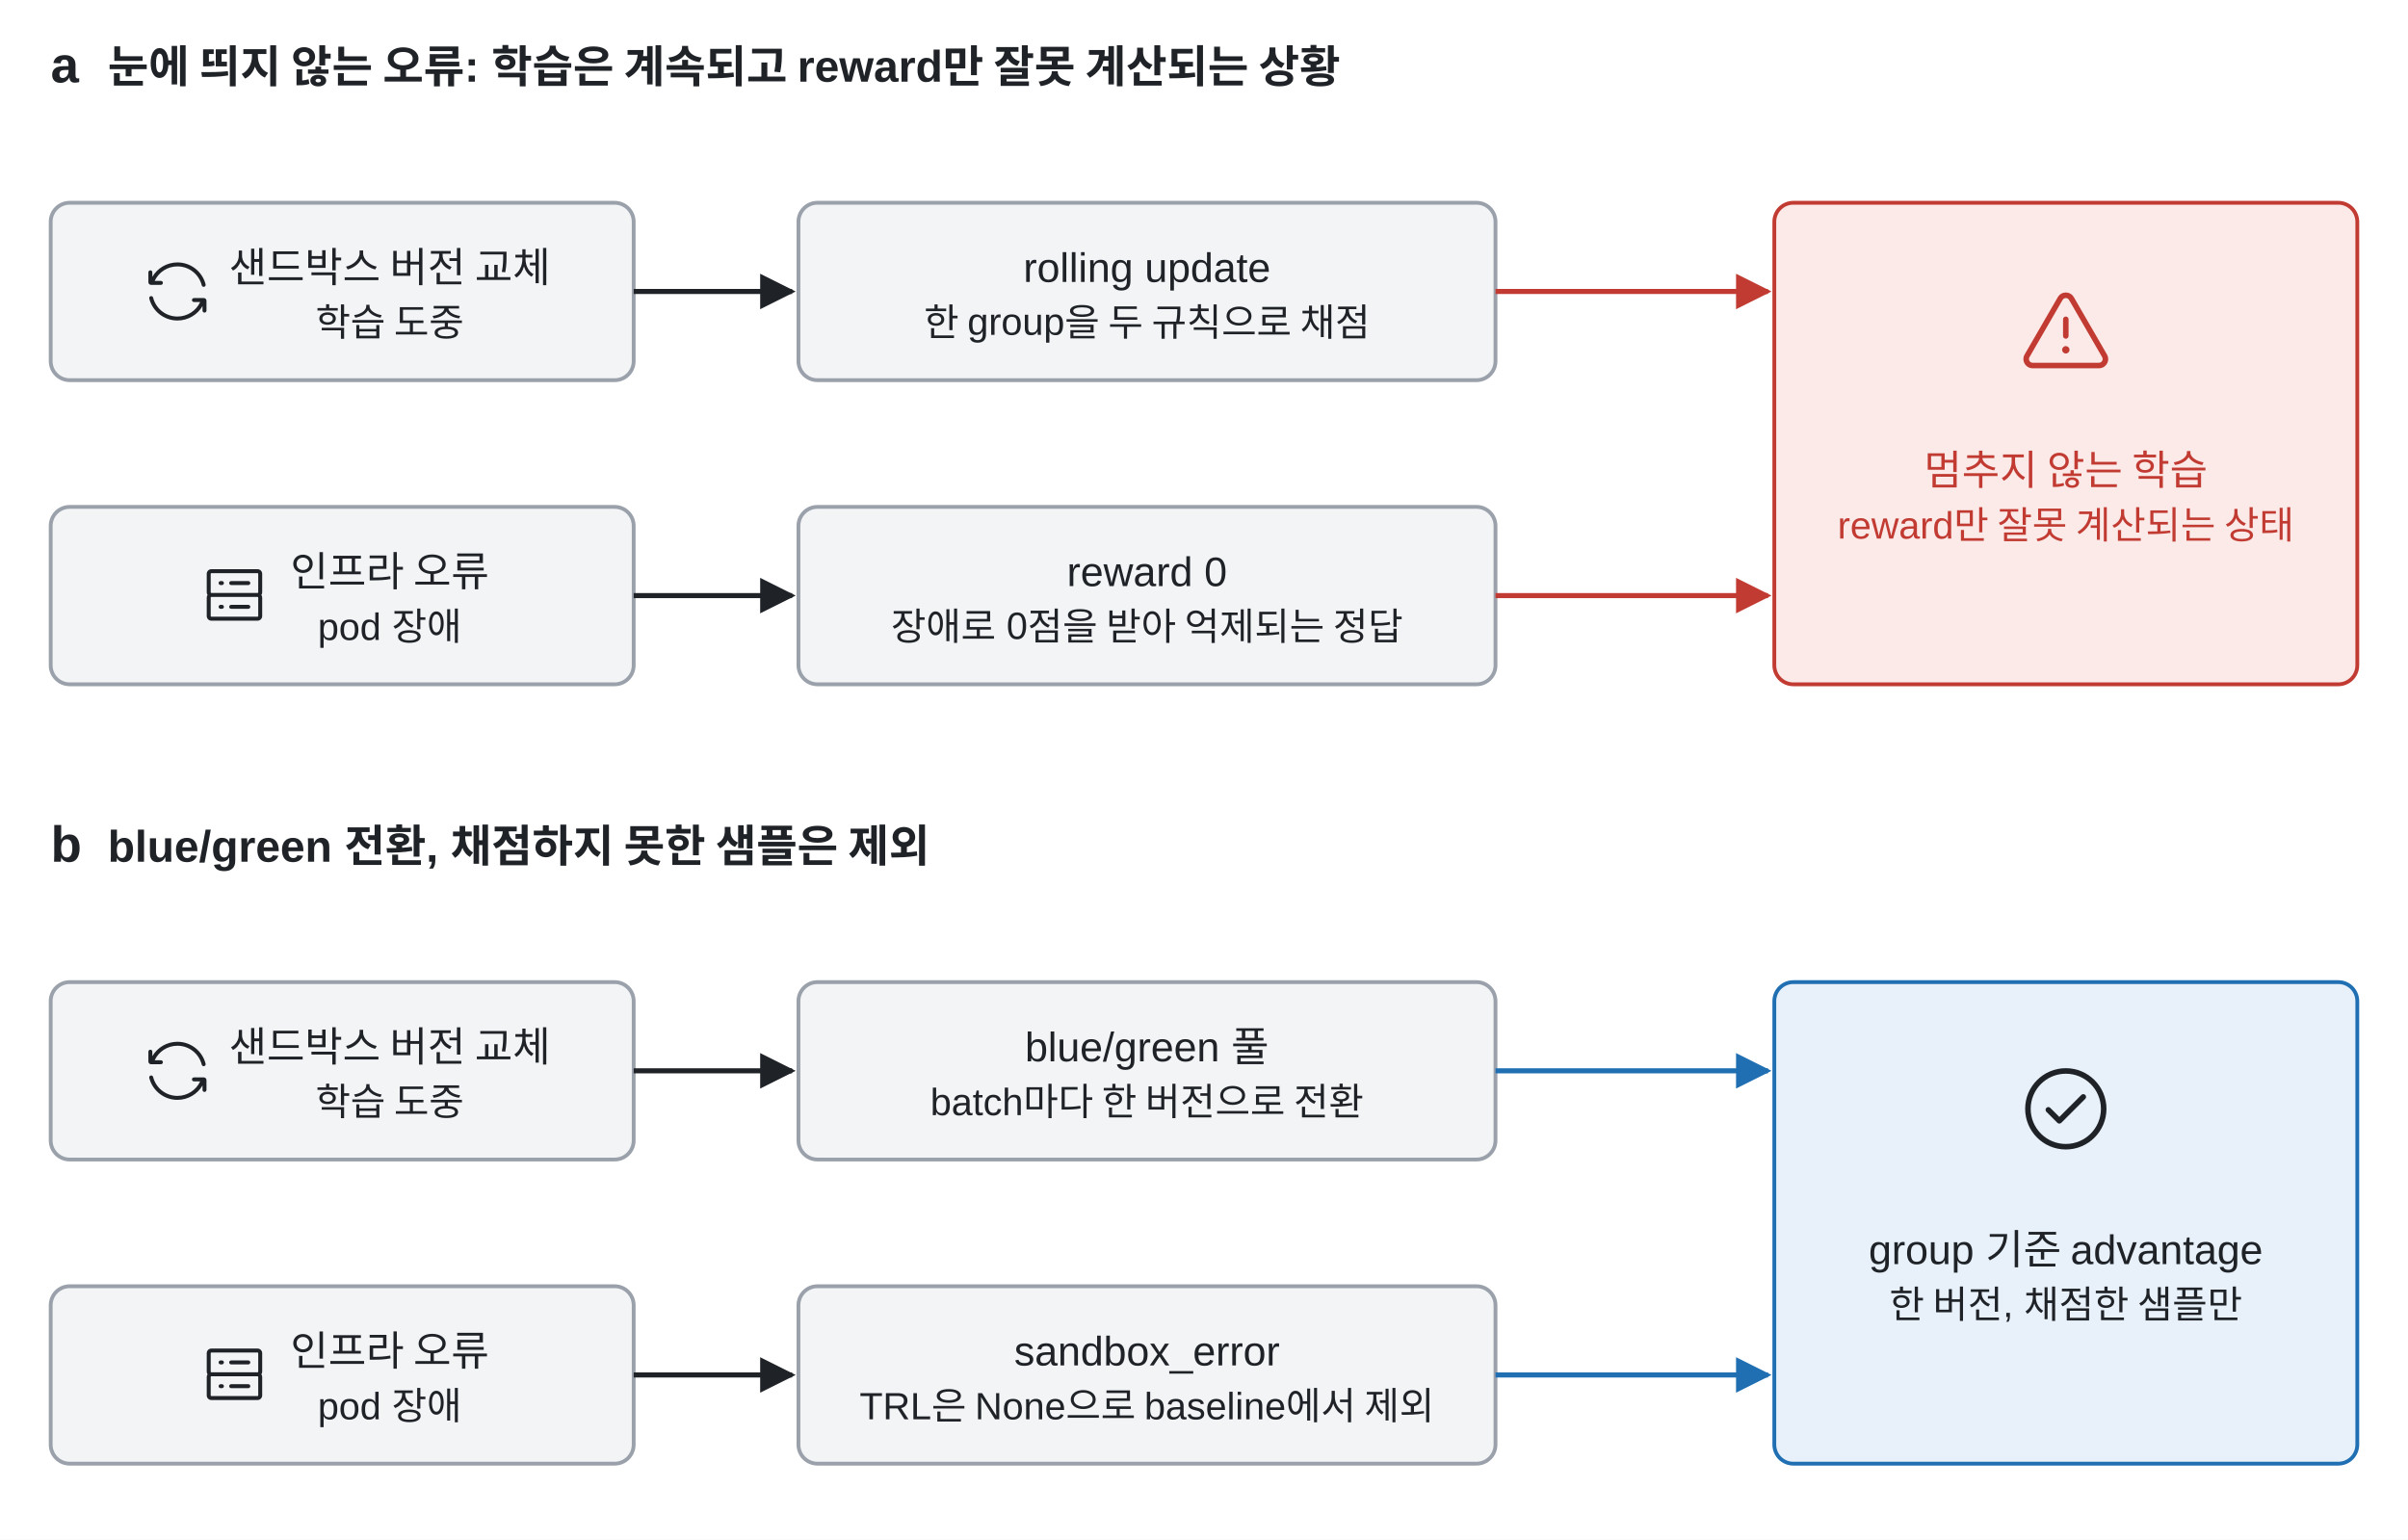
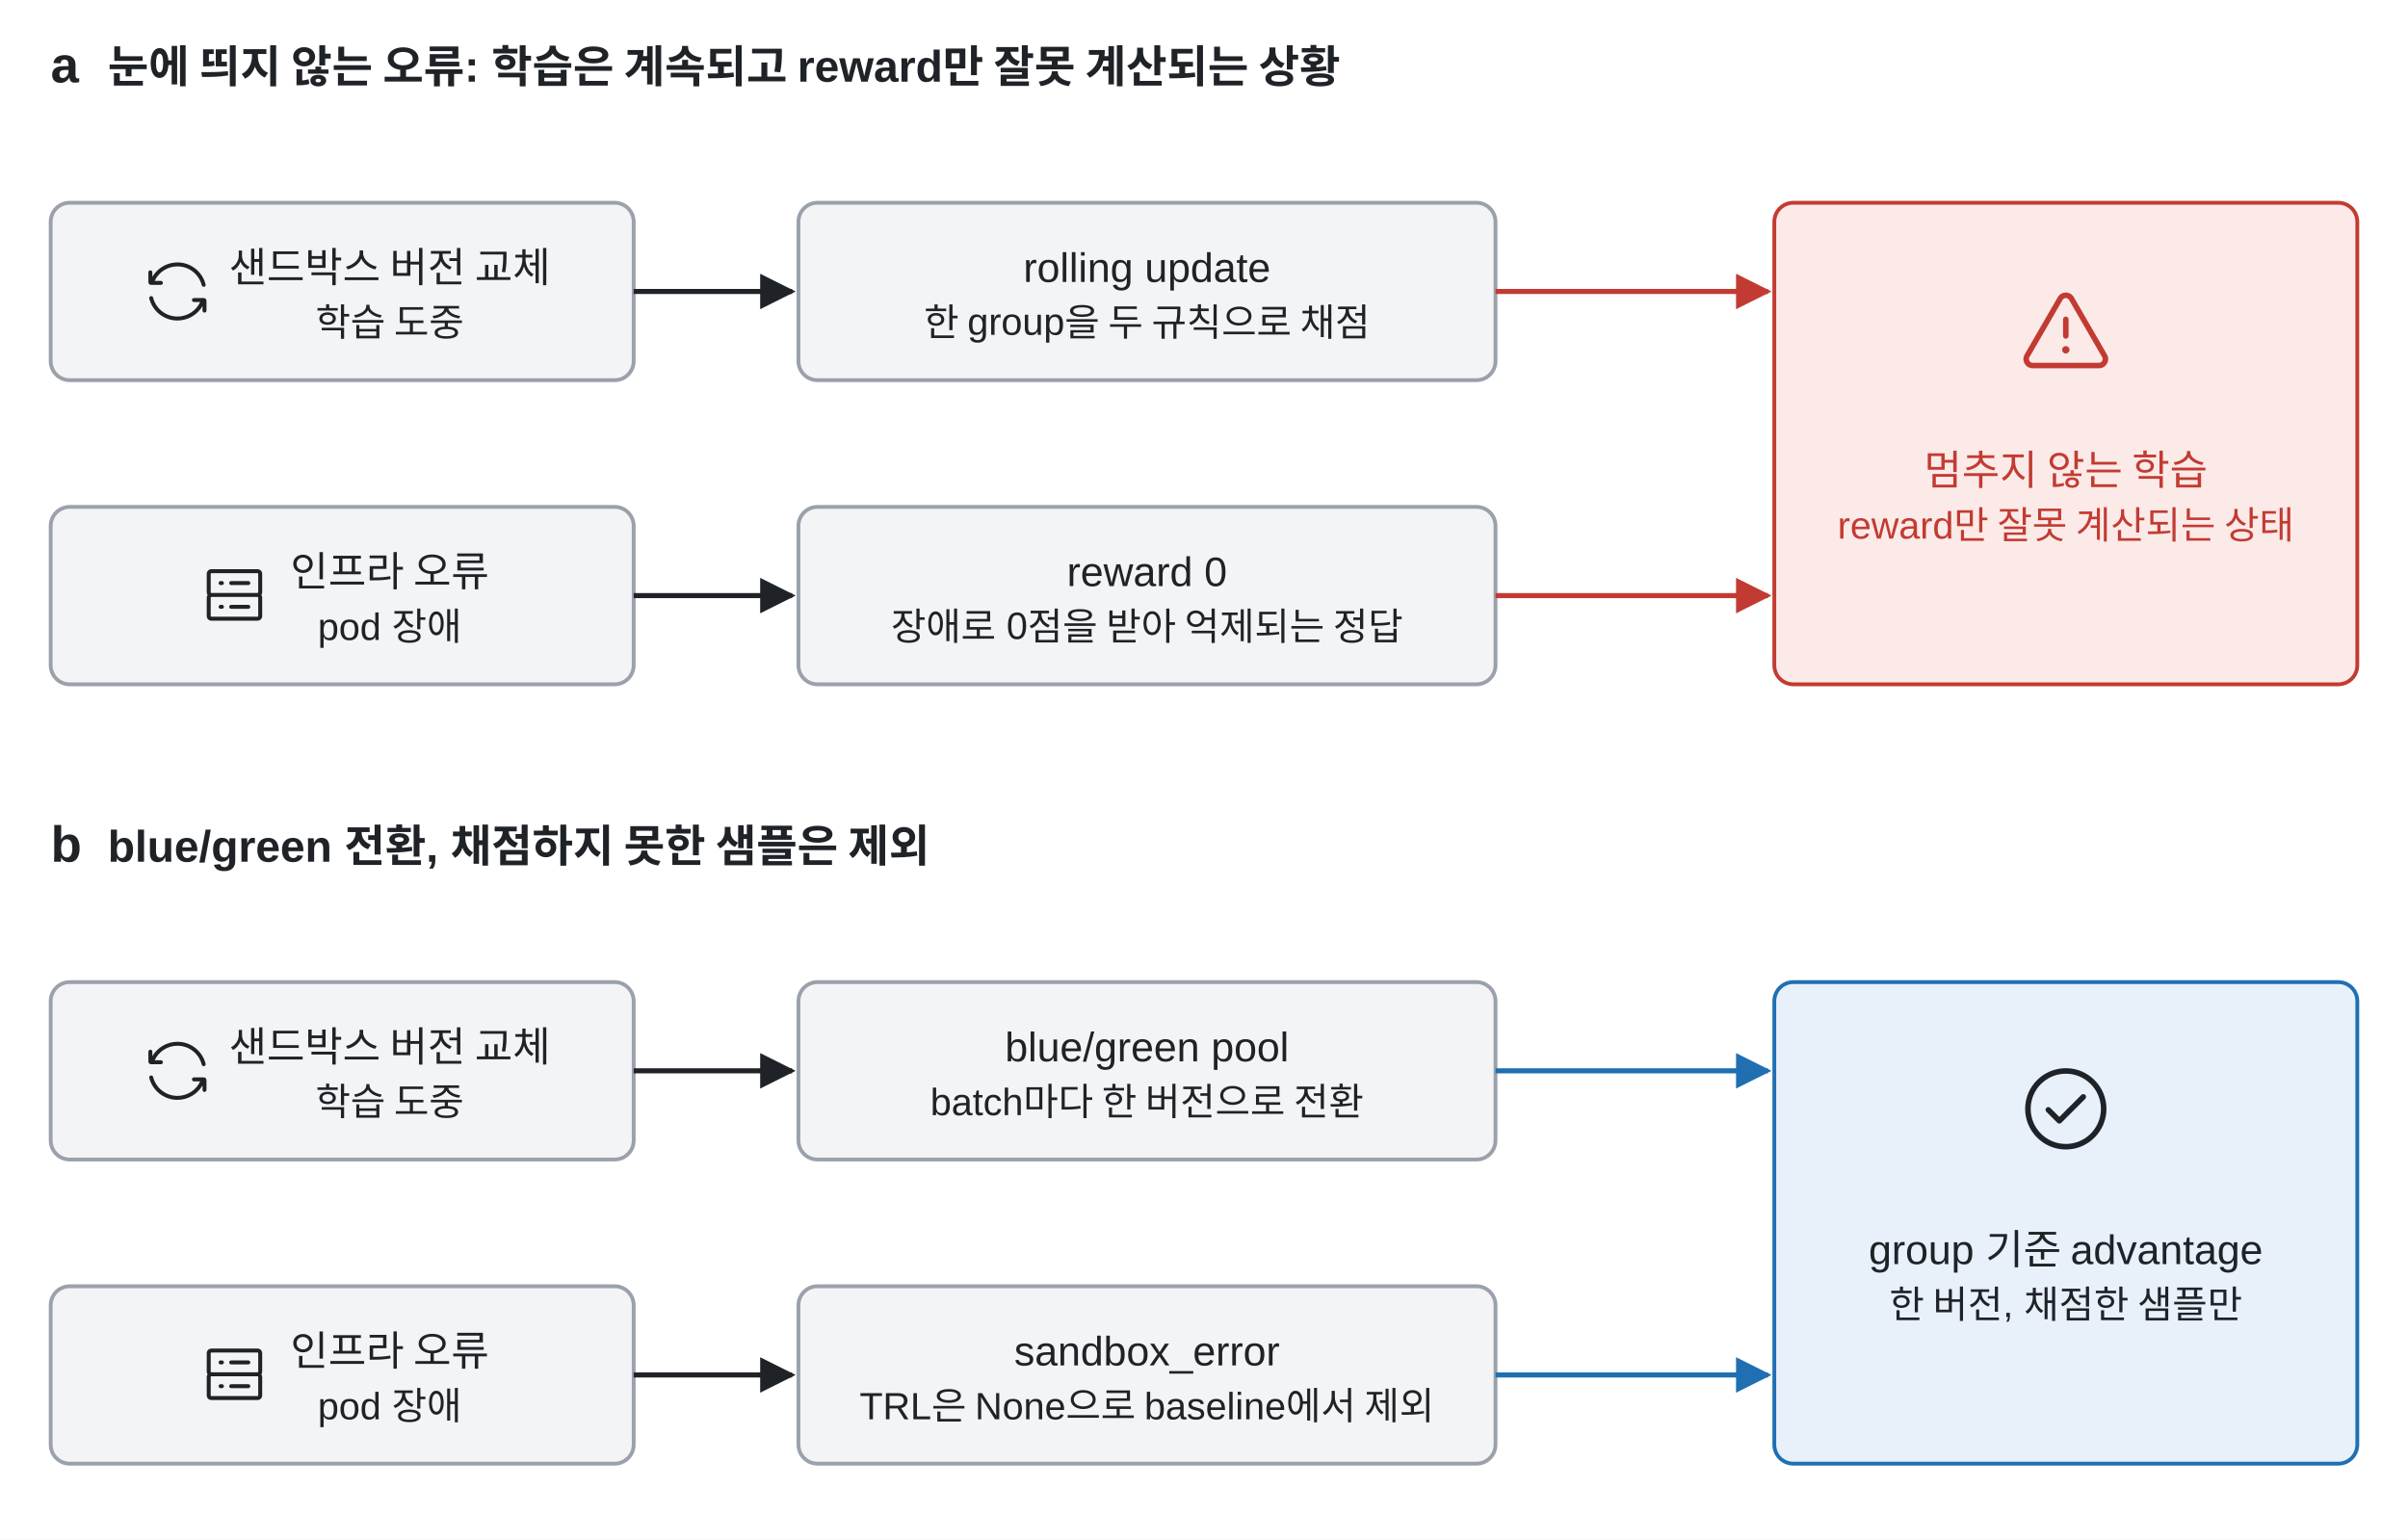
<svg xmlns="http://www.w3.org/2000/svg" width="760px" height="486px" viewBox="0 0 760 486" font-family="Pretendard, 'Apple SD Gothic Neo', 'Noto Sans KR', 'Malgun Gothic', Arial, sans-serif">
  <defs>
    <marker id="head-ink" viewBox="0 0 10 10" refX="9" refY="5" markerWidth="7" markerHeight="7" orient="auto-start-reverse">
      <path d="M0,0 L10,5 L0,10 z" fill="#1F2328" />
    </marker>
    <marker id="head-red" viewBox="0 0 10 10" refX="9" refY="5" markerWidth="7" markerHeight="7" orient="auto-start-reverse">
      <path d="M0,0 L10,5 L0,10 z" fill="#C23B32" />
    </marker>
    <marker id="head-accent" viewBox="0 0 10 10" refX="9" refY="5" markerWidth="7" markerHeight="7" orient="auto-start-reverse">
      <path d="M0,0 L10,5 L0,10 z" fill="#1F6FB2" />
    </marker>
    <marker id="head-muted" viewBox="0 0 10 10" refX="9" refY="5" markerWidth="7" markerHeight="7" orient="auto-start-reverse">
      <path d="M0,0 L10,5 L0,10 z" fill="#9AA1AB" />
    </marker>
  </defs>
  <rect width="100%" height="100%" fill="#FFFFFF" />
  <text x="16" y="26" font-size="16" font-weight="600" fill="#1F2328" text-anchor="start">a</text>
  <text x="34" y="26" font-size="14" font-weight="600" fill="#1F2328" text-anchor="start">눈에 띄지 않는 오류: 학습은 계속되고 reward만 잘못 계산되는 상황</text>
  <g id="n:event0-a">
    <rect x="16" y="64" width="184" height="56" rx="6" fill="#F3F4F6" stroke="#9AA1AB" stroke-width="1.2" />
  </g>
  <g transform="translate(46.0,82.0) scale(0.8333333)" fill="#1F2328">
    <path d="M3.38 8A9.5 9.5 0 0 1 12 2.5a9.5 9.5 0 0 1 9.215 7.182.75.75 0 1 0 1.456-.364C21.473 4.539 17.15 1 12 1a11 11 0 0 0-9.5 5.452V4.75a.75.75 0 0 0-1.5 0V8.5a1 1 0 0 0 1 1h3.75a.75.75 0 0 0 0-1.5zm-.595 6.318a.75.75 0 0 0-1.455.364C2.527 19.461 6.85 23 12 23c4.052 0 7.592-2.191 9.5-5.451v1.701a.75.75 0 0 0 1.5 0V15.5a1 1 0 0 0-1-1h-3.75a.75.75 0 0 0 0 1.5h2.37A9.5 9.5 0 0 1 12 21.5c-4.446 0-8.181-3.055-9.215-7.182" />
  </g>
  <text x="123.0" y="89.0" font-size="13" fill="#1F2328" text-anchor="middle">샌드박스 버전 교체</text>
  <text x="123.0" y="106.0" font-size="12" fill="#1F2328" text-anchor="middle">학습 도중</text>
  <path d="M200,92 L250,92" fill="none" stroke="#1F2328" stroke-width="1.6" marker-end="url(#head-ink)" />
  <g id="n:way0-a">
    <rect x="252" y="64" width="220" height="56" rx="6" fill="#F3F4F6" stroke="#9AA1AB" stroke-width="1.2" />
  </g>
  <text x="362.0" y="89.0" font-size="13" fill="#1F2328" text-anchor="middle">rolling update</text>
  <text x="362.0" y="106.0" font-size="12" fill="#1F2328" text-anchor="middle">한 group을 두 규칙으로 채점</text>
  <path d="M472,92 L558,92" fill="none" stroke="#C23B32" stroke-width="1.6" marker-end="url(#head-red)" />
  <g id="n:event1-a">
    <rect x="16" y="160" width="184" height="56" rx="6" fill="#F3F4F6" stroke="#9AA1AB" stroke-width="1.2" />
  </g>
  <g transform="translate(64.0,178.0) scale(0.8333333)" fill="#1F2328">
    <path d="M10.75 6.5a.75.75 0 0 0 0 1.5h6.5a.75.75 0 0 0 0-1.5zM6 7.25a.75.75 0 0 1 .75-.75h.5a.75.75 0 0 1 0 1.5h-.5A.75.75 0 0 1 6 7.25m4 9a.75.75 0 0 1 .75-.75h6.5a.75.75 0 0 1 0 1.5h-6.5a.75.75 0 0 1-.75-.75m-3.25-.75a.75.75 0 0 0 0 1.5h.5a.75.75 0 0 0 0-1.5z" />
    <path d="M3.25 2h17.5c.966 0 1.75.784 1.75 1.75v7c0 .372-.116.716-.314 1 .198.284.314.628.314 1v7a1.75 1.75 0 0 1-1.75 1.75H3.25a1.75 1.75 0 0 1-1.75-1.75v-7c0-.358.109-.707.314-1a1.74 1.74 0 0 1-.314-1v-7C1.5 2.784 2.284 2 3.25 2m0 10.5a.25.25 0 0 0-.25.25v7c0 .138.112.25.25.25h17.5a.25.25 0 0 0 .25-.25v-7a.25.25 0 0 0-.25-.25Zm0-1.5h17.5a.25.25 0 0 0 .25-.25v-7a.25.25 0 0 0-.25-.25H3.25a.25.25 0 0 0-.25.25v7c0 .138.112.25.25.25" />
  </g>
  <text x="123.0" y="185.0" font-size="13" fill="#1F2328" text-anchor="middle">인프라 오류</text>
  <text x="123.0" y="202.0" font-size="12" fill="#1F2328" text-anchor="middle">pod 장애</text>
  <path d="M200,188 L250,188" fill="none" stroke="#1F2328" stroke-width="1.6" marker-end="url(#head-ink)" />
  <g id="n:way1-a">
    <rect x="252" y="160" width="220" height="56" rx="6" fill="#F3F4F6" stroke="#9AA1AB" stroke-width="1.2" />
  </g>
  <text x="362.0" y="185.0" font-size="13" fill="#1F2328" text-anchor="middle">reward 0</text>
  <text x="362.0" y="202.0" font-size="12" fill="#1F2328" text-anchor="middle">장애로 0점을 받아 억제되는 정답</text>
  <path d="M472,188 L558,188" fill="none" stroke="#C23B32" stroke-width="1.6" marker-end="url(#head-red)" />
  <g id="n:outcome-a">
    <rect x="560" y="64" width="184" height="152" rx="6" fill="#FBEAE8" stroke="#C23B32" stroke-width="1.2" />
  </g>
  <g transform="translate(638.0,90.0) scale(1.166667)" fill="#C23B32">
    <path d="M13 17.5a1 1 0 1 1-2 0 1 1 0 0 1 2 0m-.25-8.25a.75.75 0 0 0-1.5 0v4.5a.75.75 0 0 0 1.5 0z" />
    <path d="M9.836 3.244c.963-1.665 3.365-1.665 4.328 0l8.967 15.504c.963 1.667-.24 3.752-2.165 3.752H3.034c-1.926 0-3.128-2.085-2.165-3.752Zm3.03.751a1.002 1.002 0 0 0-1.732 0L2.168 19.499A1.002 1.002 0 0 0 3.034 21h17.932a1.002 1.002 0 0 0 .866-1.5L12.866 3.994Z" />
  </g>
  <text x="652.0" y="153.0" font-size="13" fill="#C23B32" text-anchor="middle">멈추지 않는 학습</text>
  <text x="652.0" y="170.0" font-size="12" fill="#C23B32" text-anchor="middle">reward만 잘못 계산되는 상태</text>
  <text x="16" y="272" font-size="16" font-weight="600" fill="#1F2328" text-anchor="start">b</text>
  <text x="34" y="272" font-size="14" font-weight="600" fill="#1F2328" text-anchor="start">blue/green 전환, 채점하지 못한 샘플은 제외</text>
  <g id="n:event0-b">
    <rect x="16" y="310" width="184" height="56" rx="6" fill="#F3F4F6" stroke="#9AA1AB" stroke-width="1.2" />
  </g>
  <g transform="translate(46.0,328.0) scale(0.8333333)" fill="#1F2328">
    <path d="M3.38 8A9.5 9.5 0 0 1 12 2.5a9.5 9.5 0 0 1 9.215 7.182.75.75 0 1 0 1.456-.364C21.473 4.539 17.15 1 12 1a11 11 0 0 0-9.5 5.452V4.75a.75.75 0 0 0-1.5 0V8.5a1 1 0 0 0 1 1h3.75a.75.75 0 0 0 0-1.5zm-.595 6.318a.75.75 0 0 0-1.455.364C2.527 19.461 6.85 23 12 23c4.052 0 7.592-2.191 9.5-5.451v1.701a.75.75 0 0 0 1.5 0V15.5a1 1 0 0 0-1-1h-3.75a.75.75 0 0 0 0 1.5h2.37A9.5 9.5 0 0 1 12 21.5c-4.446 0-8.181-3.055-9.215-7.182" />
  </g>
  <text x="123.0" y="335.0" font-size="13" fill="#1F2328" text-anchor="middle">샌드박스 버전 교체</text>
  <text x="123.0" y="352.0" font-size="12" fill="#1F2328" text-anchor="middle">학습 도중</text>
  <path d="M200,338 L250,338" fill="none" stroke="#1F2328" stroke-width="1.6" marker-end="url(#head-ink)" />
  <g id="n:way0-b">
    <rect x="252" y="310" width="220" height="56" rx="6" fill="#F3F4F6" stroke="#9AA1AB" stroke-width="1.2" />
  </g>
-   <text x="362.0" y="335.0" font-size="13" fill="#1F2328" text-anchor="middle">blue/green 풀</text>
+   <text x="362.0" y="335.0" font-size="13" fill="#1F2328" text-anchor="middle">blue/green pool</text>
  <text x="362.0" y="352.0" font-size="12" fill="#1F2328" text-anchor="middle">batch마다 한 버전으로 전환</text>
  <path d="M472,338 L558,338" fill="none" stroke="#1F6FB2" stroke-width="1.6" marker-end="url(#head-accent)" />
  <g id="n:event1-b">
    <rect x="16" y="406" width="184" height="56" rx="6" fill="#F3F4F6" stroke="#9AA1AB" stroke-width="1.2" />
  </g>
  <g transform="translate(64.0,424.0) scale(0.8333333)" fill="#1F2328">
    <path d="M10.75 6.5a.75.75 0 0 0 0 1.5h6.5a.75.75 0 0 0 0-1.5zM6 7.25a.75.75 0 0 1 .75-.75h.5a.75.75 0 0 1 0 1.5h-.5A.75.75 0 0 1 6 7.25m4 9a.75.75 0 0 1 .75-.75h6.5a.75.75 0 0 1 0 1.5h-6.5a.75.75 0 0 1-.75-.75m-3.25-.75a.75.75 0 0 0 0 1.5h.5a.75.75 0 0 0 0-1.5z" />
    <path d="M3.25 2h17.5c.966 0 1.75.784 1.75 1.75v7c0 .372-.116.716-.314 1 .198.284.314.628.314 1v7a1.75 1.75 0 0 1-1.75 1.75H3.25a1.75 1.75 0 0 1-1.75-1.75v-7c0-.358.109-.707.314-1a1.74 1.74 0 0 1-.314-1v-7C1.5 2.784 2.284 2 3.25 2m0 10.5a.25.25 0 0 0-.25.25v7c0 .138.112.25.25.25h17.5a.25.25 0 0 0 .25-.25v-7a.25.25 0 0 0-.25-.25Zm0-1.5h17.5a.25.25 0 0 0 .25-.25v-7a.25.25 0 0 0-.25-.25H3.25a.25.25 0 0 0-.25.25v7c0 .138.112.25.25.25" />
  </g>
  <text x="123.0" y="431.0" font-size="13" fill="#1F2328" text-anchor="middle">인프라 오류</text>
  <text x="123.0" y="448.0" font-size="12" fill="#1F2328" text-anchor="middle">pod 장애</text>
  <path d="M200,434 L250,434" fill="none" stroke="#1F2328" stroke-width="1.6" marker-end="url(#head-ink)" />
  <g id="n:way1-b">
    <rect x="252" y="406" width="220" height="56" rx="6" fill="#F3F4F6" stroke="#9AA1AB" stroke-width="1.2" />
  </g>
  <text x="362.0" y="431.0" font-size="13" fill="#1F2328" text-anchor="middle">sandbox_error</text>
  <text x="362.0" y="448.0" font-size="12" fill="#1F2328" text-anchor="middle">TRL은 None으로 baseline에서 제외</text>
  <path d="M472,434 L558,434" fill="none" stroke="#1F6FB2" stroke-width="1.6" marker-end="url(#head-accent)" />
  <g id="n:outcome-b">
    <rect x="560" y="310" width="184" height="152" rx="6" fill="#E8F1FA" stroke="#1F6FB2" stroke-width="1.2" />
  </g>
  <g transform="translate(638.0,336.0) scale(1.166667)" fill="#1F2328">
    <path d="M17.28 9.28a.75.75 0 0 0-1.06-1.06l-5.97 5.97-2.47-2.47a.75.75 0 0 0-1.06 1.06l3 3a.75.75 0 0 0 1.06 0z" />
    <path d="M12 1c6.075 0 11 4.925 11 11s-4.925 11-11 11S1 18.075 1 12 5.925 1 12 1M2.5 12a9.5 9.5 0 0 0 9.5 9.5 9.5 9.5 0 0 0 9.5-9.5A9.5 9.5 0 0 0 12 2.5 9.5 9.5 0 0 0 2.5 12" />
  </g>
  <text x="652.0" y="399.0" font-size="13" fill="#1F2328" text-anchor="middle">group 기준 advantage</text>
  <text x="652.0" y="416.0" font-size="12" fill="#1F2328" text-anchor="middle">한 버전, 채점한 샘플만</text>
</svg>
